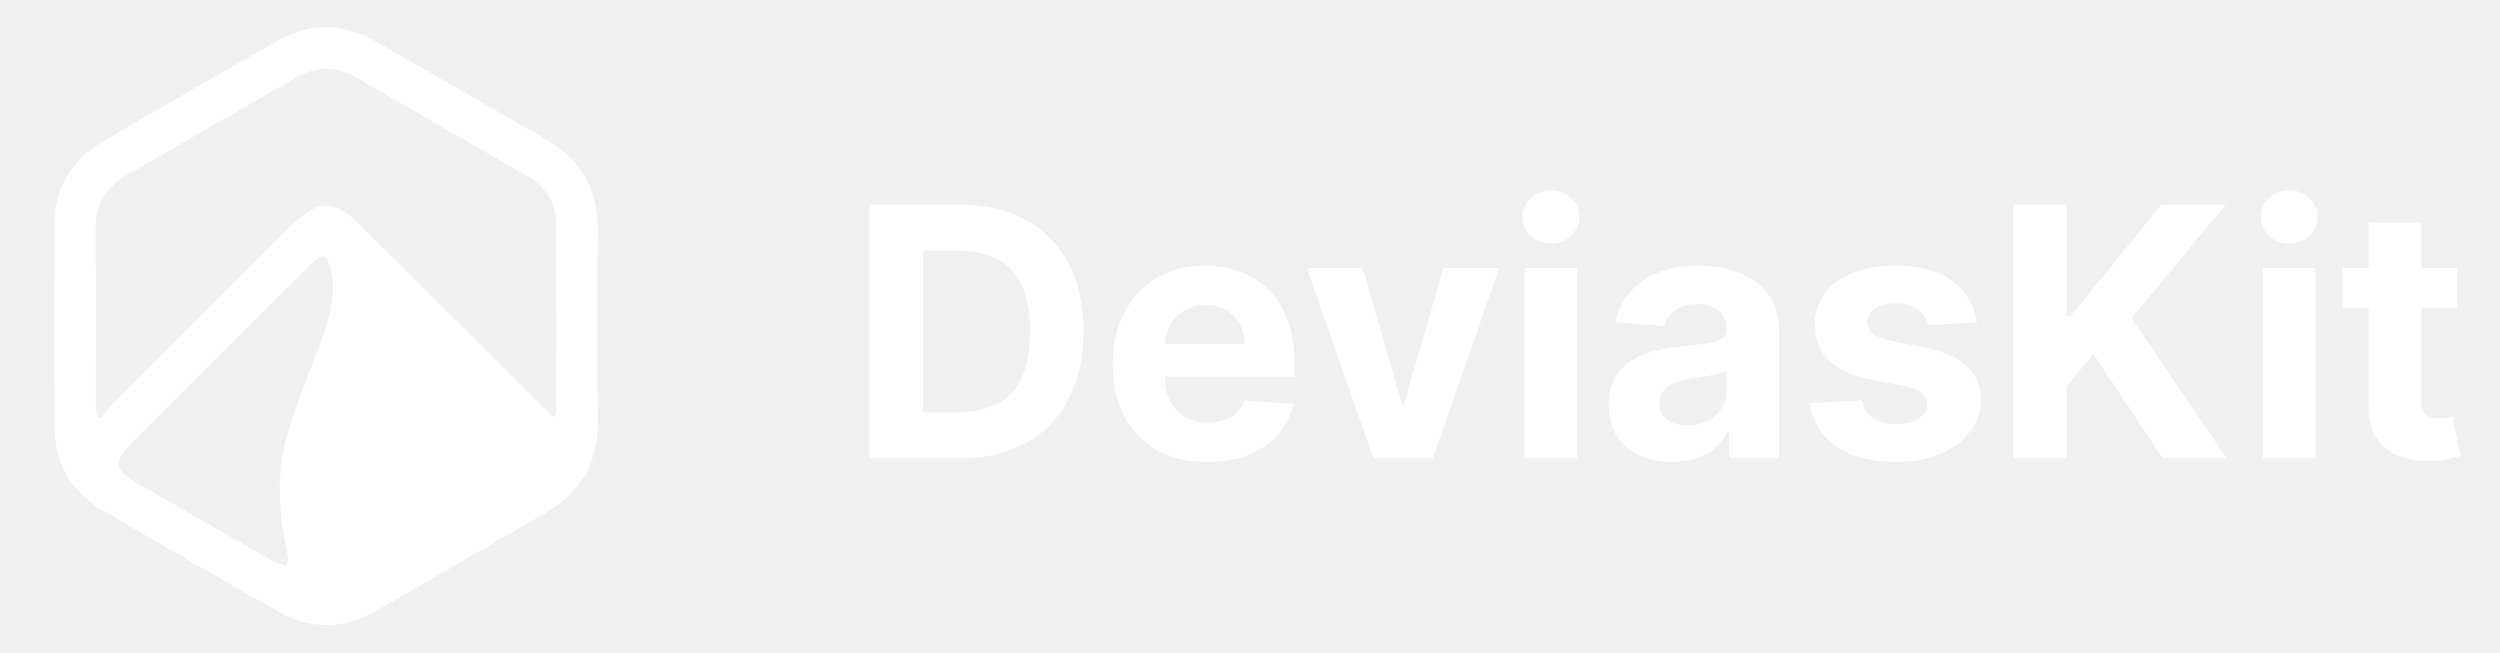
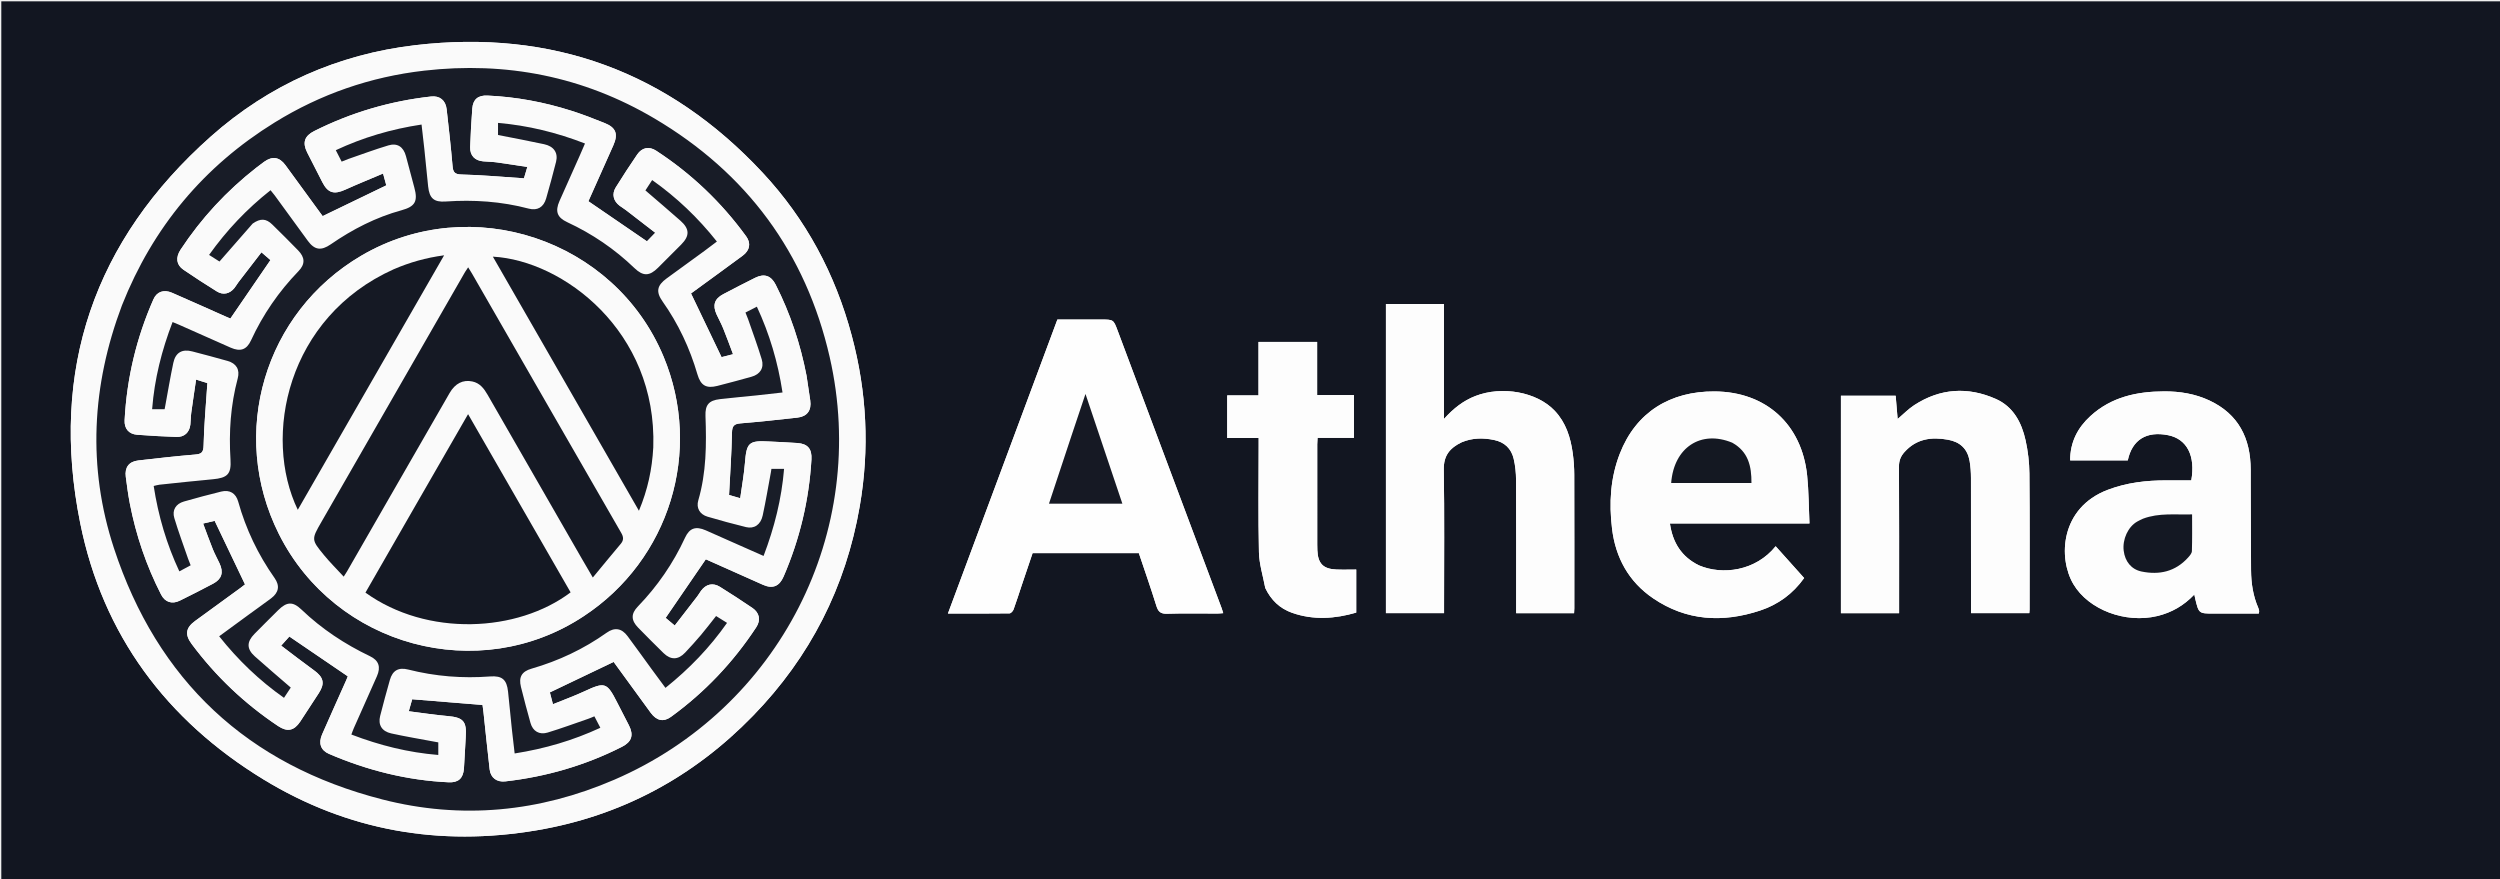
- <svg xmlns="http://www.w3.org/2000/svg" width="230" height="60" viewBox="0 0 230 60" fill="none">
-   <path d="M88.269 42.158H80V18.832H88.337C90.683 18.832 92.703 19.299 94.396 20.233C96.09 21.16 97.392 22.492 98.303 24.231C99.222 25.97 99.681 28.05 99.681 30.473C99.681 32.902 99.222 34.99 98.303 36.737C97.392 38.483 96.082 39.823 94.374 40.757C92.673 41.691 90.638 42.158 88.269 42.158ZM84.932 37.933H88.064C89.522 37.933 90.748 37.675 91.743 37.158C92.745 36.634 93.496 35.826 93.998 34.732C94.507 33.631 94.761 32.211 94.761 30.473C94.761 28.749 94.507 27.34 93.998 26.247C93.496 25.154 92.749 24.349 91.754 23.832C90.759 23.316 89.533 23.058 88.075 23.058H84.932V37.933Z" fill="#ffffff" />
-   <path d="M111.055 42.5C109.256 42.5 107.707 42.136 106.408 41.407C105.118 40.67 104.123 39.63 103.424 38.286C102.726 36.934 102.377 35.336 102.377 33.491C102.377 31.691 102.726 30.112 103.424 28.753C104.123 27.394 105.106 26.335 106.374 25.575C107.65 24.816 109.146 24.436 110.862 24.436C112.016 24.436 113.09 24.622 114.085 24.994C115.087 25.359 115.96 25.909 116.705 26.646C117.456 27.382 118.041 28.309 118.459 29.425C118.876 30.534 119.085 31.832 119.085 33.32V34.653H104.313V31.646H114.518C114.518 30.947 114.366 30.329 114.062 29.789C113.758 29.25 113.337 28.829 112.798 28.525C112.266 28.214 111.648 28.058 110.941 28.058C110.205 28.058 109.552 28.229 108.982 28.571C108.421 28.905 107.98 29.357 107.661 29.926C107.342 30.488 107.179 31.114 107.172 31.805V34.664C107.172 35.53 107.331 36.278 107.65 36.908C107.976 37.538 108.436 38.024 109.028 38.366C109.62 38.707 110.323 38.878 111.135 38.878C111.674 38.878 112.168 38.802 112.616 38.65C113.064 38.499 113.447 38.271 113.766 37.967C114.085 37.663 114.328 37.291 114.495 36.851L118.982 37.147C118.755 38.225 118.288 39.167 117.582 39.972C116.883 40.769 115.979 41.392 114.871 41.84C113.77 42.28 112.498 42.5 111.055 42.5Z" fill="#ffffff" />
-   <path d="M137.931 24.664L131.815 42.158H126.348L120.232 24.664H125.357L128.99 37.181H129.172L132.794 24.664H137.931Z" fill="#ffffff" />
-   <path d="M140.253 42.158V24.664H145.105V42.158H140.253ZM142.691 22.409C141.969 22.409 141.351 22.17 140.834 21.691C140.326 21.205 140.071 20.625 140.071 19.949C140.071 19.28 140.326 18.707 140.834 18.229C141.351 17.743 141.969 17.5 142.691 17.5C143.412 17.5 144.027 17.743 144.536 18.229C145.052 18.707 145.31 19.28 145.31 19.949C145.31 20.625 145.052 21.205 144.536 21.691C144.027 22.17 143.412 22.409 142.691 22.409Z" fill="#ffffff" />
-   <path d="M153.82 42.489C152.704 42.489 151.709 42.295 150.836 41.908C149.963 41.513 149.272 40.932 148.764 40.165C148.262 39.391 148.012 38.426 148.012 37.272C148.012 36.3 148.19 35.484 148.547 34.824C148.904 34.163 149.39 33.631 150.005 33.229C150.62 32.827 151.318 32.523 152.1 32.318C152.89 32.113 153.718 31.969 154.583 31.885C155.601 31.779 156.421 31.68 157.044 31.589C157.666 31.49 158.118 31.346 158.399 31.156C158.68 30.966 158.82 30.685 158.82 30.313V30.245C158.82 29.524 158.592 28.966 158.137 28.571C157.689 28.176 157.051 27.978 156.223 27.978C155.35 27.978 154.655 28.172 154.139 28.559C153.623 28.939 153.281 29.417 153.114 29.994L148.627 29.63C148.854 28.567 149.302 27.648 149.971 26.874C150.639 26.092 151.501 25.492 152.556 25.074C153.619 24.649 154.849 24.436 156.246 24.436C157.218 24.436 158.148 24.55 159.037 24.778C159.933 25.006 160.726 25.359 161.417 25.837C162.116 26.316 162.666 26.931 163.069 27.682C163.471 28.426 163.672 29.319 163.672 30.359V42.158H159.071V39.732H158.934C158.653 40.279 158.277 40.761 157.807 41.179C157.336 41.589 156.77 41.912 156.11 42.147C155.449 42.375 154.686 42.489 153.82 42.489ZM155.21 39.14C155.924 39.14 156.554 39 157.1 38.719C157.647 38.43 158.076 38.043 158.387 37.557C158.699 37.071 158.855 36.521 158.855 35.906V34.049C158.703 34.148 158.494 34.239 158.228 34.322C157.97 34.398 157.678 34.471 157.351 34.539C157.025 34.6 156.698 34.657 156.372 34.71C156.045 34.755 155.749 34.797 155.483 34.835C154.914 34.919 154.416 35.051 153.991 35.234C153.566 35.416 153.236 35.663 153 35.974C152.765 36.278 152.647 36.657 152.647 37.113C152.647 37.773 152.887 38.278 153.365 38.628C153.851 38.969 154.466 39.14 155.21 39.14Z" fill="#ffffff" />
-   <path d="M181.832 29.653L177.39 29.926C177.314 29.546 177.151 29.205 176.9 28.901C176.65 28.59 176.32 28.343 175.91 28.161C175.507 27.971 175.025 27.876 174.463 27.876C173.711 27.876 173.077 28.035 172.561 28.354C172.045 28.666 171.787 29.083 171.787 29.607C171.787 30.025 171.954 30.378 172.288 30.666C172.622 30.955 173.195 31.187 174.008 31.361L177.174 31.999C178.875 32.348 180.143 32.91 180.978 33.685C181.813 34.459 182.231 35.477 182.231 36.737C182.231 37.884 181.893 38.89 181.217 39.755C180.549 40.621 179.63 41.297 178.461 41.783C177.299 42.261 175.959 42.5 174.44 42.5C172.124 42.5 170.279 42.018 168.905 41.054C167.538 40.082 166.737 38.761 166.502 37.09L171.274 36.84C171.418 37.546 171.768 38.085 172.322 38.457C172.876 38.821 173.586 39.004 174.452 39.004C175.302 39.004 175.986 38.84 176.502 38.514C177.026 38.18 177.291 37.751 177.299 37.227C177.291 36.786 177.105 36.426 176.741 36.145C176.377 35.856 175.815 35.636 175.055 35.484L172.026 34.881C170.317 34.539 169.045 33.947 168.21 33.104C167.383 32.261 166.969 31.187 166.969 29.881C166.969 28.757 167.273 27.789 167.88 26.976C168.495 26.164 169.357 25.537 170.465 25.097C171.582 24.657 172.888 24.436 174.383 24.436C176.593 24.436 178.332 24.903 179.6 25.837C180.875 26.771 181.62 28.043 181.832 29.653Z" fill="#ffffff" />
-   <path d="M185.216 42.158V18.832H190.148V29.117H190.456L198.85 18.832H204.761L196.105 29.277L204.863 42.158H198.964L192.574 32.568L190.148 35.529V42.158H185.216Z" fill="#ffffff" />
-   <path d="M208.174 42.158V24.664H213.026V42.158H208.174ZM210.611 22.409C209.89 22.409 209.271 22.17 208.755 21.691C208.246 21.205 207.992 20.625 207.992 19.949C207.992 19.28 208.246 18.707 208.755 18.229C209.271 17.743 209.89 17.5 210.611 17.5C211.333 17.5 211.948 17.743 212.456 18.229C212.973 18.707 213.231 19.28 213.231 19.949C213.231 20.625 212.973 21.205 212.456 21.691C211.948 22.17 211.333 22.409 210.611 22.409Z" fill="#ffffff" />
-   <path d="M226.057 24.664V28.309H215.522V24.664H226.057ZM217.914 20.473H222.766V36.782C222.766 37.23 222.834 37.58 222.971 37.83C223.108 38.073 223.297 38.244 223.54 38.343C223.791 38.441 224.08 38.491 224.406 38.491C224.634 38.491 224.862 38.472 225.089 38.434C225.317 38.389 225.492 38.354 225.613 38.331L226.376 41.942C226.133 42.018 225.792 42.105 225.352 42.204C224.911 42.31 224.376 42.375 223.745 42.398C222.576 42.443 221.551 42.288 220.67 41.931C219.797 41.574 219.117 41.019 218.632 40.268C218.146 39.516 217.907 38.567 217.914 37.42V20.473Z" fill="#ffffff" />
-   <path d="M49.976 47.319C48.691 48.053 34.492 56.276 34.492 56.276C31.551 57.88 28.559 57.935 25.628 56.276C20.193 53.199 14.773 50.094 9.395 46.919C6.514 45.219 5.02 42.611 5.013 39.235C4.999 33.05 4.992 26.864 5.016 20.679C5.03 17.302 6.567 14.719 9.45 13.023C14.788 9.884 20.162 6.804 25.549 3.749C28.529 2.058 31.568 2.094 34.547 3.797C39.787 6.793 45.018 9.806 50.242 12.829C53.419 14.667 55.021 17.394 54.993 21.106C54.948 26.977 54.931 32.849 54.999 38.719C55.045 42.634 53.334 45.412 49.976 47.319ZM19.174 11.773C16.72 13.191 14.281 14.636 11.807 16.02C9.788 17.149 8.775 18.777 8.796 21.128C8.843 26.474 8.808 31.821 8.814 37.168C8.815 37.55 8.883 37.932 8.919 38.314C9.034 38.378 9.149 38.443 9.263 38.508C9.621 38.063 9.942 37.582 10.343 37.181C15.683 31.833 21.034 26.497 26.382 21.158C29.374 18.172 30.61 18.163 33.557 21.104C38.943 26.48 44.328 31.857 49.718 37.23C50.107 37.618 50.527 37.977 51.011 38.422C51.098 38.115 51.172 37.977 51.172 37.839C51.175 32.073 51.178 26.307 51.165 20.541C51.161 18.569 50.165 17.165 48.504 16.205C43.279 13.183 38.043 10.181 32.817 7.161C30.917 6.063 29.05 6.065 27.152 7.18C24.573 8.695 21.972 10.174 19.174 11.773ZM22.6 30.295C19.041 33.849 15.477 37.4 11.924 40.961C10.478 42.41 10.577 43.253 12.31 44.255C16.483 46.67 20.66 49.078 24.847 51.469C25.294 51.724 25.816 51.847 26.359 52.053C26.447 51.66 26.523 51.507 26.506 51.364C26.462 51.002 26.38 50.645 26.308 50.286C25.617 46.858 25.447 43.39 26.418 40.026C27.285 37.024 28.538 34.135 29.607 31.191C30.363 29.108 30.971 26.995 30.405 24.754C30.058 23.378 29.672 23.268 28.662 24.259C26.68 26.204 24.725 28.177 22.6 30.295Z" fill="#ffffff" />
+ <svg xmlns="http://www.w3.org/2000/svg" version="1.1" id="Layer_1" x="0px" y="0px" width="100%" viewBox="0 0 1909 671" enable-background="new 0 0 1909 671" xml:space="preserve">
+   <path fill="#121621" opacity="1" stroke="none" d=" M1468,672   C978.667,672 489.833,672 1,672   C1,448.333 1,224.667 1,1   C637.333,1 1273.667,1 1910,1   C1910,224.667 1910,448.333 1910,672   C1762.833,672 1615.667,672 1468,672  M650.325,256.026   C637.795,209.131 615.417,167.352 582.419,131.932   C510.566,54.804 421.559,22.211 317,34.511   C258.142,41.434 205.424,64.769 161.062,104.159   C71.894,183.335 37.704,282.519 61.235,399.374   C78.424,484.739 127.016,549.927 201.195,595.174   C265.5,634.399 335.591,646.563 409.695,634.042   C474.309,623.124 529.45,593.433 575.052,546.52   C618.628,501.692 645.849,448.284 656.508,386.562   C664.052,342.87 662.004,299.625 650.325,256.026  M840.449,243.997   C829.469,243.997 818.489,243.997 807.418,243.997   C779.564,318.81 751.797,393.385 723.828,468.506   C739.97,468.506 755.42,468.566 770.866,468.375   C771.936,468.362 773.498,466.668 773.952,465.432   C776.182,459.356 778.096,453.163 780.157,447.024   C782.938,438.741 785.752,430.469 788.493,422.367   C815.842,422.367 842.627,422.367 869.618,422.367   C874.136,435.844 878.806,449.15 882.991,462.606   C884.378,467.069 886.241,468.815 891.175,468.652   C903.987,468.23 916.822,468.52 929.647,468.497   C931.044,468.495 932.44,468.311 934.061,468.195   C933.57,466.652 933.271,465.547 932.872,464.481   C906.383,393.763 879.889,323.048 853.386,252.336   C850.257,243.988 850.231,243.997 840.449,243.997  M1116.365,337.627   C1124.341,334.303 1132.518,334.239 1140.857,335.961   C1148.864,337.615 1153.979,342.52 1155.825,350.234   C1157.091,355.521 1157.631,361.096 1157.659,366.546   C1157.823,398.539 1157.74,430.534 1157.74,462.529   C1157.74,464.342 1157.74,466.154 1157.74,468.239   C1172.687,468.239 1187.261,468.239 1201.965,468.239   C1202.039,466.821 1202.151,465.668 1202.151,464.515   C1202.159,430.521 1202.206,396.527 1202.104,362.533   C1202.088,357.053 1201.703,351.533 1200.959,346.105   C1199.308,334.058 1195.742,322.675 1187.133,313.605   C1173.526,299.269 1147.03,294.479 1126.639,302.387   C1117.518,305.924 1109.997,311.707 1102.597,319.931   C1102.597,289.764 1102.597,260.93 1102.597,232.143   C1087.406,232.143 1072.835,232.143 1058.292,232.143   C1058.292,311.018 1058.292,389.579 1058.292,468.182   C1073.153,468.182 1087.731,468.182 1102.684,468.182   C1102.684,466.055 1102.684,464.249 1102.684,462.443   C1102.684,427.783 1103.03,393.116 1102.475,358.464   C1102.306,347.912 1107.036,342.056 1116.365,337.627  M1718.632,368.506   C1718.632,365.174 1718.642,361.843 1718.63,358.512   C1718.542,334.682 1709.356,316.201 1687.045,305.784   C1676.19,300.715 1664.557,298.815 1652.598,298.853   C1631.746,298.92 1612.214,303.131 1596.282,317.673   C1586.455,326.643 1580.722,337.695 1580.774,351.579   C1595.715,351.579 1610.271,351.579 1624.772,351.579   C1628.108,335.769 1639.08,329.001 1655.622,332.322   C1669.934,335.196 1676.609,348.047 1673.261,366.829   C1667.046,366.829 1660.752,366.852 1654.457,366.825   C1639.042,366.76 1623.964,368.524 1609.409,374.064   C1573.203,387.847 1571.415,426.12 1583.272,446.105   C1594.865,465.647 1623.001,476.232 1647.304,470.4   C1658.266,467.769 1667.583,462.42 1675.595,453.966   C1675.911,455.478 1676.081,456.411 1676.303,457.332   C1679.001,468.514 1679.003,468.513 1690.524,468.513   C1701.954,468.513 1713.383,468.513 1724.812,468.513   C1724.965,467.479 1725.156,466.98 1725.08,466.526   C1724.946,465.719 1724.734,464.902 1724.408,464.153   C1720.423,454.997 1718.98,445.334 1718.906,435.456   C1718.743,413.473 1718.717,391.488 1718.632,368.506  M1297.067,431.601   C1284.061,425.167 1277.255,414.434 1275.146,399.693   C1310.564,399.693 1345.772,399.693 1381.706,399.693   C1381.136,387.101 1381.171,375.08 1379.948,363.188   C1375.91,323.954 1348.441,299.09 1309.167,298.899   C1275.675,298.737 1249.249,314.465 1236.815,346.607   C1229.661,365.102 1228.606,384.176 1230.94,403.591   C1233.623,425.915 1243.731,444.226 1262.365,456.897   C1287.744,474.156 1315.43,475.659 1343.973,466.225   C1357.695,461.69 1369.031,453.477 1377.64,441.39   C1370.328,433.229 1363.134,425.197 1355.89,417.111   C1340.668,436.012 1315.283,439.398 1297.067,431.601  M1405.729,321.5   C1405.729,370.399 1405.729,419.298 1405.729,468.258   C1420.92,468.258 1435.36,468.258 1450.15,468.258   C1450.15,466.196 1450.15,464.382 1450.15,462.568   C1450.15,427.073 1450.223,391.579 1450.058,356.085   C1450.037,351.728 1451.416,348.4 1454.163,345.301   C1463.256,335.044 1474.825,333.468 1487.477,335.767   C1496.816,337.463 1502.368,342.767 1503.99,351.966   C1504.735,356.198 1505.013,360.562 1505.023,364.867   C1505.105,397.528 1505.068,430.19 1505.068,462.851   C1505.068,464.612 1505.068,466.373 1505.068,468.2   C1520.261,468.2 1534.849,468.2 1549.585,468.2   C1549.669,467.093 1549.783,466.285 1549.783,465.477   C1549.79,430.816 1549.97,396.153 1549.654,361.495   C1549.577,353.068 1548.563,344.5 1546.744,336.271   C1543.736,322.66 1537.385,310.549 1523.992,304.621   C1502.609,295.157 1481.532,296.481 1461.712,309.363   C1457.228,312.278 1453.43,316.246 1449.034,319.968   C1448.517,313.831 1448.022,307.947 1447.536,302.179   C1433.368,302.179 1419.627,302.179 1405.73,302.179   C1405.73,308.518 1405.73,314.509 1405.729,321.5  M966.217,449.172   C970.514,458.137 977.215,464.632 986.597,467.93   C1003.032,473.709 1019.473,472.499 1035.627,467.777   C1035.627,456.219 1035.627,445.175 1035.627,434.913   C1030.269,434.913 1025.287,435.097 1020.323,434.875   C1010.347,434.428 1006.36,430.26 1005.939,420.204   C1005.876,418.706 1005.847,417.207 1005.847,415.708   C1005.841,390.225 1005.84,364.741 1005.852,339.258   C1005.853,337.798 1005.984,336.338 1006.081,334.332   C1015.539,334.332 1024.748,334.332 1033.881,334.332   C1033.881,323.197 1033.881,312.629 1033.881,301.698   C1024.464,301.698 1015.368,301.698 1005.768,301.698   C1005.768,287.94 1005.768,274.541 1005.768,261.089   C990.672,261.089 976.093,261.089 960.998,261.089   C960.998,274.728 960.998,288.115 960.998,301.902   C952.743,301.902 944.995,301.902 937.097,301.902   C937.097,312.897 937.097,323.477 937.097,334.453   C945.074,334.453 952.842,334.453 961.103,334.453   C961.103,336.634 961.103,338.425 961.103,340.216   C961.103,367.365 960.709,394.523 961.326,421.658   C961.53,430.621 964.344,439.525 966.217,449.172  z" />
+   <path fill="#FAFAFA" opacity="1" stroke="none" d=" M650.43,256.418   C662.004,299.625 664.052,342.87 656.508,386.562   C645.849,448.284 618.628,501.692 575.052,546.52   C529.45,593.433 474.309,623.124 409.695,634.042   C335.591,646.563 265.5,634.399 201.195,595.174   C127.016,549.927 78.424,484.739 61.235,399.374   C37.704,282.519 71.894,183.335 161.062,104.159   C205.424,64.769 258.142,41.434 317,34.511   C421.559,22.211 510.566,54.804 582.419,131.932   C615.417,167.352 637.795,209.131 650.43,256.418  M93.024,233.524   C70.018,294.543 66.704,356.675 87.022,418.619   C120.141,519.587 188.995,584.073 292.053,610.471   C352.44,625.939 411.934,620.053 469.028,595.412   C595.023,541.034 664.015,405.987 633.554,272.721   C615.33,192.991 570.092,132.021 499.72,90.449   C445.482,58.408 386.53,46.793 323.93,53.956   C282.939,58.645 244.787,71.858 209.759,93.51   C155.59,126.993 116.755,173.531 93.024,233.524  z" />
+   <path fill="#FEFEFE" opacity="1" stroke="none" d=" M840.937,243.997   C850.231,243.997 850.257,243.988 853.386,252.336   C879.889,323.048 906.383,393.763 932.872,464.481   C933.271,465.547 933.57,466.652 934.061,468.195   C932.44,468.311 931.044,468.495 929.647,468.497   C916.822,468.52 903.987,468.23 891.175,468.652   C886.241,468.815 884.378,467.069 882.991,462.606   C878.806,449.15 874.136,435.844 869.618,422.367   C842.627,422.367 815.842,422.367 788.493,422.367   C785.752,430.469 782.938,438.741 780.157,447.024   C778.096,453.163 776.182,459.356 773.952,465.432   C773.498,466.668 771.936,468.362 770.866,468.375   C755.42,468.566 739.97,468.506 723.828,468.506   C751.797,393.385 779.564,318.81 807.418,243.997   C818.489,243.997 829.469,243.997 840.937,243.997  M817.972,333.492   C812.334,350.472 806.697,367.452 801.001,384.609   C819.843,384.609 838.213,384.609 857.035,384.609   C847.708,356.861 838.496,329.459 828.875,300.836   C824.994,312.387 821.577,322.554 817.972,333.492  z" />
+   <path fill="#FDFDFD" opacity="1" stroke="none" d=" M1116.005,337.769   C1107.036,342.056 1102.306,347.912 1102.475,358.464   C1103.03,393.116 1102.684,427.783 1102.684,462.443   C1102.684,464.249 1102.684,466.055 1102.684,468.182   C1087.731,468.182 1073.153,468.182 1058.292,468.182   C1058.292,389.579 1058.292,311.018 1058.292,232.143   C1072.835,232.143 1087.406,232.143 1102.597,232.143   C1102.597,260.93 1102.597,289.764 1102.597,319.931   C1109.997,311.707 1117.518,305.924 1126.639,302.387   C1147.03,294.479 1173.526,299.269 1187.133,313.605   C1195.742,322.675 1199.308,334.058 1200.959,346.105   C1201.703,351.533 1202.088,357.053 1202.104,362.533   C1202.206,396.527 1202.159,430.521 1202.151,464.515   C1202.151,465.668 1202.039,466.821 1201.965,468.239   C1187.261,468.239 1172.687,468.239 1157.74,468.239   C1157.74,466.154 1157.74,464.342 1157.74,462.529   C1157.74,430.534 1157.823,398.539 1157.659,366.546   C1157.631,361.096 1157.091,355.521 1155.825,350.234   C1153.979,342.52 1148.864,337.615 1140.857,335.961   C1132.518,334.239 1124.341,334.303 1116.005,337.769  z" />
+   <path fill="#FDFDFD" opacity="1" stroke="none" d=" M1718.633,369.005   C1718.717,391.488 1718.743,413.473 1718.906,435.456   C1718.98,445.334 1720.423,454.997 1724.408,464.153   C1724.734,464.902 1724.946,465.719 1725.08,466.526   C1725.156,466.98 1724.965,467.479 1724.812,468.513   C1713.383,468.513 1701.954,468.513 1690.524,468.513   C1679.003,468.513 1679.001,468.514 1676.303,457.332   C1676.081,456.411 1675.911,455.478 1675.595,453.966   C1667.583,462.42 1658.266,467.769 1647.304,470.4   C1623.001,476.232 1594.865,465.647 1583.272,446.105   C1571.415,426.12 1573.203,387.847 1609.409,374.064   C1623.964,368.524 1639.042,366.76 1654.457,366.825   C1660.752,366.852 1667.046,366.829 1673.261,366.829   C1676.609,348.047 1669.934,335.196 1655.622,332.322   C1639.08,329.001 1628.108,335.769 1624.772,351.579   C1610.271,351.579 1595.715,351.579 1580.774,351.579   C1580.722,337.695 1586.455,326.643 1596.282,317.673   C1612.214,303.131 1631.746,298.92 1652.598,298.853   C1664.557,298.815 1676.19,300.715 1687.045,305.784   C1709.356,316.201 1718.542,334.682 1718.63,358.512   C1718.642,361.843 1718.632,365.174 1718.633,369.005  M1635.997,396.217   C1634.666,396.896 1633.307,397.525 1632.008,398.261   C1625.008,402.229 1620.594,411.762 1621.662,420.538   C1622.649,428.646 1627.434,434.785 1635.311,436.408   C1648.876,439.203 1661.105,436.467 1670.754,425.808   C1672.052,424.374 1673.68,422.511 1673.734,420.801   C1674.027,411.555 1673.873,402.294 1673.873,392.8   C1661.02,393.198 1648.629,391.462 1635.997,396.217  z" />
+   <path fill="#FDFDFD" opacity="1" stroke="none" d=" M1297.414,431.763   C1315.283,439.398 1340.668,436.012 1355.89,417.111   C1363.134,425.197 1370.328,433.229 1377.64,441.39   C1369.031,453.477 1357.695,461.69 1343.973,466.225   C1315.43,475.659 1287.744,474.156 1262.365,456.897   C1243.731,444.226 1233.623,425.915 1230.94,403.591   C1228.606,384.176 1229.661,365.102 1236.815,346.607   C1249.249,314.465 1275.675,298.737 1309.167,298.899   C1348.441,299.09 1375.91,323.954 1379.948,363.188   C1381.171,375.08 1381.136,387.101 1381.706,399.693   C1345.772,399.693 1310.564,399.693 1275.146,399.693   C1277.255,414.434 1284.061,425.167 1297.414,431.763  M1322.405,337.924   C1298.814,328.147 1278.159,341.656 1276.115,368.818   C1296.514,368.818 1316.906,368.818 1337.401,368.818   C1337.502,356.068 1335.029,344.919 1322.405,337.924  z" />
+   <path fill="#FDFDFD" opacity="1" stroke="none" d=" M1405.73,321   C1405.73,314.509 1405.73,308.518 1405.73,302.179   C1419.627,302.179 1433.368,302.179 1447.536,302.179   C1448.022,307.947 1448.517,313.831 1449.034,319.968   C1453.43,316.246 1457.228,312.278 1461.712,309.363   C1481.532,296.481 1502.609,295.157 1523.992,304.621   C1537.385,310.549 1543.736,322.66 1546.744,336.271   C1548.563,344.5 1549.577,353.068 1549.654,361.495   C1549.97,396.153 1549.79,430.816 1549.783,465.477   C1549.783,466.285 1549.669,467.093 1549.585,468.2   C1534.849,468.2 1520.261,468.2 1505.068,468.2   C1505.068,466.373 1505.068,464.612 1505.068,462.851   C1505.068,430.19 1505.105,397.528 1505.023,364.867   C1505.013,360.562 1504.735,356.198 1503.99,351.966   C1502.368,342.767 1496.816,337.463 1487.477,335.767   C1474.825,333.468 1463.256,335.044 1454.163,345.301   C1451.416,348.4 1450.037,351.728 1450.058,356.085   C1450.223,391.579 1450.15,427.073 1450.15,462.568   C1450.15,464.382 1450.15,466.196 1450.15,468.258   C1435.36,468.258 1420.92,468.258 1405.729,468.258   C1405.729,419.298 1405.729,370.399 1405.73,321  z" />
+   <path fill="#FDFDFD" opacity="1" stroke="none" d=" M966.09,448.814   C964.344,439.525 961.53,430.621 961.326,421.658   C960.709,394.523 961.103,367.365 961.103,340.216   C961.103,338.425 961.103,336.634 961.103,334.453   C952.842,334.453 945.074,334.453 937.097,334.453   C937.097,323.477 937.097,312.897 937.097,301.902   C944.995,301.902 952.743,301.902 960.998,301.902   C960.998,288.115 960.998,274.728 960.998,261.089   C976.093,261.089 990.672,261.089 1005.768,261.089   C1005.768,274.541 1005.768,287.94 1005.768,301.698   C1015.368,301.698 1024.464,301.698 1033.881,301.698   C1033.881,312.629 1033.881,323.197 1033.881,334.332   C1024.748,334.332 1015.539,334.332 1006.081,334.332   C1005.984,336.338 1005.853,337.798 1005.852,339.258   C1005.84,364.741 1005.841,390.225 1005.847,415.708   C1005.847,417.207 1005.876,418.706 1005.939,420.204   C1006.36,430.26 1010.347,434.428 1020.323,434.875   C1025.287,435.097 1030.269,434.913 1035.627,434.913   C1035.627,445.175 1035.627,456.219 1035.627,467.777   C1019.473,472.499 1003.032,473.709 986.597,467.93   C977.215,464.632 970.514,458.137 966.09,448.814  z" />
+   <path fill="#181C27" opacity="1" stroke="none" d=" M93.135,233.15   C116.755,173.531 155.59,126.993 209.759,93.51   C244.787,71.858 282.939,58.645 323.93,53.956   C386.53,46.793 445.482,58.408 499.72,90.449   C570.092,132.021 615.33,192.991 633.554,272.721   C664.015,405.987 595.023,541.034 469.028,595.412   C411.934,620.053 352.44,625.939 292.053,610.471   C188.995,584.073 120.141,519.587 87.022,418.619   C66.704,356.675 70.018,294.543 93.135,233.15  M615.849,286.65   C611.162,262.488 603.455,239.352 592.321,217.38   C588.824,210.479 583.619,208.641 576.654,212.111   C568.46,216.193 560.33,220.406 552.222,224.657   C545.566,228.147 543.976,233.082 547.164,240.04   C548.828,243.672 550.78,247.181 552.278,250.877   C554.863,257.256 557.196,263.737 559.75,270.482   C555.951,271.445 553.103,272.168 550.971,272.709   C543.095,256.273 535.448,240.319 527.659,224.066   C540.475,214.712 553.831,205.056 567.077,195.252   C572.588,191.172 573.619,185.767 569.775,180.475   C550.873,154.452 527.947,132.609 500.995,115.047   C495.64,111.557 490.219,112.636 486.591,117.946   C480.955,126.195 475.493,134.571 470.22,143.057   C467.029,148.191 468.328,153.475 473.175,157.12   C474.771,158.321 476.514,159.328 478.098,160.544   C485.444,166.184 492.758,171.866 500.351,177.74   C497.568,180.611 495.523,182.72 494.011,184.28   C478.912,173.942 464.276,163.92 449.298,153.664   C455.448,139.888 461.909,125.478 468.314,111.044   C472.169,102.359 470.444,97.494 461.786,93.99   C453.313,90.559 444.757,87.261 436.049,84.497   C415.325,77.918 394.072,73.981 372.323,72.979   C365.061,72.644 361.186,75.824 360.643,82.892   C359.891,92.692 359.354,102.516 359.029,112.339   C358.817,118.769 362.536,122.616 368.905,123.195   C372.39,123.512 375.91,123.525 379.371,123.997   C387.035,125.04 394.671,126.286 402.669,127.503   C401.491,131.463 400.613,134.414 400.092,136.168   C383.725,135.086 368.147,133.626 352.544,133.259   C347.085,133.13 345.971,131.483 345.56,126.663   C344.327,112.224 342.697,97.818 341.06,83.417   C340.277,76.529 335.765,72.959 329.093,73.702   C297.841,77.182 268.137,85.934 240.026,100.037   C232.481,103.822 230.788,108.886 234.549,116.396   C238.351,123.987 242.266,131.521 246.123,139.084   C250.353,147.379 254.979,148.739 263.632,144.829   C272.979,140.607 282.496,136.761 292.51,132.508   C293.596,136.485 294.403,139.435 294.979,141.543   C278.428,149.537 262.491,157.234 246.381,165.015   C245.843,164.291 245.147,163.366 244.465,162.43   C235.633,150.316 226.85,138.164 217.953,126.098   C213.294,119.78 207.953,119.038 201.621,123.602   C199.594,125.063 197.603,126.575 195.635,128.116   C173.009,145.827 153.712,166.621 137.905,190.626   C133.957,196.621 134.615,202.23 140.049,205.934   C148.442,211.654 156.968,217.189 165.596,222.548   C170.376,225.518 175.369,224.374 178.954,219.974   C180.107,218.559 180.974,216.914 182.086,215.461   C187.985,207.756 193.921,200.079 199.642,192.656   C202.765,195.353 205.01,197.293 206.518,198.596   C196.139,213.741 186.104,228.382 175.914,243.251   C174.963,242.841 173.449,242.206 171.948,241.54   C158.411,235.534 144.909,229.446 131.326,223.547   C125.076,220.832 119.73,222.717 117.137,228.603   C104.183,258.01 96.819,288.78 95.155,320.876   C94.82,327.333 98.405,331.498 104.748,331.98   C114.715,332.737 124.703,333.3 134.693,333.643   C140.818,333.854 144.717,330.162 145.376,324.105   C145.7,321.125 145.646,318.1 146.049,315.134   C147.182,306.795 148.464,298.477 149.732,289.841   C153.611,291.054 156.544,291.971 158.359,292.539   C157.277,308.958 155.805,324.525 155.464,340.116   C155.344,345.622 153.724,346.7 148.864,347.108   C134.424,348.322 120.014,349.934 105.617,351.607   C98.434,352.441 95.114,356.907 96.05,364.083   C96.932,370.852 97.809,377.637 99.103,384.335   C103.804,408.663 111.705,431.927 123,453.996   C126.007,459.871 131.375,461.58 137.331,458.644   C145.841,454.45 154.302,450.151 162.686,445.71   C169.349,442.182 170.87,437.148 167.655,430.232   C165.971,426.61 164.01,423.104 162.518,419.407   C159.947,413.039 157.644,406.562 155.097,399.781   C159.018,398.868 161.873,398.203 163.922,397.726   C171.758,414.135 179.326,429.986 187.095,446.257   C186.437,446.77 185.173,447.814 183.851,448.778   C172.274,457.216 160.678,465.629 149.105,474.072   C141.749,479.438 141.002,484.548 146.393,491.79   C164.78,516.486 186.781,537.368 212.406,554.437   C219.374,559.079 224.552,558.084 229.287,550.963   C234.081,543.751 238.787,536.479 243.485,529.203   C248.254,521.818 247.083,517.148 239.818,511.901   C231.347,505.783 223.101,499.352 214.69,493.005   C217.372,490.029 219.441,487.733 220.954,486.053   C236.064,496.347 250.704,506.319 265.577,516.451   C265.295,517.152 264.903,518.231 264.437,519.276   C258.274,533.109 252.028,546.906 245.959,560.78   C242.997,567.551 244.906,572.958 251.265,575.689   C280.44,588.222 310.796,595.884 342.598,597.355   C349.971,597.696 353.689,594.397 354.27,586.849   C354.884,578.877 355.064,570.872 355.627,562.895   C356.482,550.788 353.781,547.829 341.824,546.779   C332.107,545.925 322.448,544.414 312.13,543.115   C313.257,539.169 314.104,536.203 314.746,533.955   C332.786,535.419 350.304,536.84 368.454,538.313   C368.624,539.586 368.95,541.684 369.177,543.793   C370.746,558.37 372.207,572.96 373.889,587.524   C374.628,593.928 379.414,597.408 385.828,596.675   C417.06,593.109 446.799,584.514 474.875,570.29   C482.348,566.504 484.071,561.428 480.268,553.914   C477.336,548.12 474.309,542.374 471.366,536.585   C463.418,520.953 461.985,520.579 446.144,527.933   C438.519,531.473 430.584,534.344 422.22,537.749   C421.206,533.846 420.436,530.881 419.874,528.72   C436.436,520.803 452.399,513.173 468.584,505.436   C477.848,518.161 487.309,531.251 496.879,544.261   C501.399,550.407 506.64,551.528 512.344,547.387   C538.24,528.589 559.891,505.706 577.466,478.986   C581.092,473.474 579.954,467.91 574.474,464.191   C566.346,458.674 558.109,453.306 549.764,448.124   C544.34,444.754 539.086,446.02 535.305,451.143   C534.318,452.481 533.531,453.969 532.518,455.286   C526.705,462.851 520.851,470.384 515.229,477.646   C512.141,475.057 509.875,473.157 508.281,471.82   C518.734,456.568 528.751,441.953 538.951,427.07   C553.247,433.453 567.956,440.06 582.702,446.584   C590.046,449.833 595.137,447.687 598.34,440.289   C610.702,411.736 617.786,381.931 619.621,350.874   C620.094,342.855 616.874,338.911 608.951,338.296   C601.809,337.742 594.639,337.545 587.485,337.138   C571.73,336.242 570.075,337.913 568.834,353.481   C568.125,362.367 566.498,371.179 565.228,380.439   C561.372,379.322 558.405,378.462 556.708,377.97   C557.538,361.612 558.649,346.031 558.94,330.434   C559.037,325.239 560.545,323.69 565.489,323.284   C579.929,322.097 594.338,320.509 608.741,318.917   C616.359,318.075 619.792,313.403 618.703,305.778   C617.832,299.681 616.867,293.597 615.849,286.65  z" />
+   <path fill="#161924" opacity="1" stroke="none" d=" M818.066,333.107   C821.577,322.554 824.994,312.387 828.875,300.836   C838.496,329.459 847.708,356.861 857.035,384.609   C838.213,384.609 819.843,384.609 801.001,384.609   C806.697,367.452 812.334,350.472 818.066,333.107  z" />
+   <path fill="#141823" opacity="1" stroke="none" d=" M1636.368,396.096   C1648.629,391.462 1661.02,393.198 1673.873,392.8   C1673.873,402.294 1674.027,411.555 1673.734,420.801   C1673.68,422.511 1672.052,424.374 1670.754,425.808   C1661.105,436.467 1648.876,439.203 1635.311,436.408   C1627.434,434.785 1622.649,428.646 1621.662,420.538   C1620.594,411.762 1625.008,402.229 1632.008,398.261   C1633.307,397.525 1634.666,396.896 1636.368,396.096  z" />
+   <path fill="#141822" opacity="1" stroke="none" d=" M1322.756,338.061   C1335.029,344.919 1337.502,356.068 1337.401,368.818   C1316.906,368.818 1296.514,368.818 1276.115,368.818   C1278.159,341.656 1298.814,328.147 1322.756,338.061  z" />
+   <path fill="#FAFAFA" opacity="1" stroke="none" d=" M615.896,287.079   C616.867,293.597 617.832,299.681 618.703,305.778   C619.792,313.403 616.359,318.075 608.741,318.917   C594.338,320.509 579.929,322.097 565.489,323.284   C560.545,323.69 559.037,325.239 558.94,330.434   C558.649,346.031 557.538,361.612 556.708,377.97   C558.405,378.462 561.372,379.322 565.228,380.439   C566.498,371.179 568.125,362.367 568.834,353.481   C570.075,337.913 571.73,336.242 587.485,337.138   C594.639,337.545 601.809,337.742 608.951,338.296   C616.874,338.911 620.094,342.855 619.621,350.874   C617.786,381.931 610.702,411.736 598.34,440.289   C595.137,447.687 590.046,449.833 582.702,446.584   C567.956,440.06 553.247,433.453 538.951,427.07   C528.751,441.953 518.734,456.568 508.281,471.82   C509.875,473.157 512.141,475.057 515.229,477.646   C520.851,470.384 526.705,462.851 532.518,455.286   C533.531,453.969 534.318,452.481 535.305,451.143   C539.086,446.02 544.34,444.754 549.764,448.124   C558.109,453.306 566.346,458.674 574.474,464.191   C579.954,467.91 581.092,473.474 577.466,478.986   C559.891,505.706 538.24,528.589 512.344,547.387   C506.64,551.528 501.399,550.407 496.879,544.261   C487.309,531.251 477.848,518.161 468.584,505.436   C452.399,513.173 436.436,520.803 419.874,528.72   C420.436,530.881 421.206,533.846 422.22,537.749   C430.584,534.344 438.519,531.473 446.144,527.933   C461.985,520.579 463.418,520.953 471.366,536.585   C474.309,542.374 477.336,548.12 480.268,553.914   C484.071,561.428 482.348,566.504 474.875,570.29   C446.799,584.514 417.06,593.109 385.828,596.675   C379.414,597.408 374.628,593.928 373.889,587.524   C372.207,572.96 370.746,558.37 369.177,543.793   C368.95,541.684 368.624,539.586 368.454,538.313   C350.304,536.84 332.786,535.419 314.746,533.955   C314.104,536.203 313.257,539.169 312.13,543.115   C322.448,544.414 332.107,545.925 341.824,546.779   C353.781,547.829 356.482,550.788 355.627,562.895   C355.064,570.872 354.884,578.877 354.27,586.849   C353.689,594.397 349.971,597.696 342.598,597.355   C310.796,595.884 280.44,588.222 251.265,575.689   C244.906,572.958 242.997,567.551 245.959,560.78   C252.028,546.906 258.274,533.109 264.437,519.276   C264.903,518.231 265.295,517.152 265.577,516.451   C250.704,506.319 236.064,496.347 220.954,486.053   C219.441,487.733 217.372,490.029 214.69,493.005   C223.101,499.352 231.347,505.783 239.818,511.901   C247.083,517.148 248.254,521.818 243.485,529.203   C238.787,536.479 234.081,543.751 229.287,550.963   C224.552,558.084 219.374,559.079 212.406,554.437   C186.781,537.368 164.78,516.486 146.393,491.79   C141.002,484.548 141.749,479.438 149.105,474.072   C160.678,465.629 172.274,457.216 183.851,448.778   C185.173,447.814 186.437,446.77 187.095,446.257   C179.326,429.986 171.758,414.135 163.922,397.726   C161.873,398.203 159.018,398.868 155.097,399.781   C157.644,406.562 159.947,413.039 162.518,419.407   C164.01,423.104 165.971,426.61 167.655,430.232   C170.87,437.148 169.349,442.182 162.686,445.71   C154.302,450.151 145.841,454.45 137.331,458.644   C131.375,461.58 126.007,459.871 123,453.996   C111.705,431.927 103.804,408.663 99.103,384.335   C97.809,377.637 96.932,370.852 96.05,364.083   C95.114,356.907 98.434,352.441 105.617,351.607   C120.014,349.934 134.424,348.322 148.864,347.108   C153.724,346.7 155.344,345.622 155.464,340.116   C155.805,324.525 157.277,308.958 158.359,292.539   C156.544,291.971 153.611,291.054 149.732,289.841   C148.464,298.477 147.182,306.795 146.049,315.134   C145.646,318.1 145.7,321.125 145.376,324.105   C144.717,330.162 140.818,333.854 134.693,333.643   C124.703,333.3 114.715,332.737 104.748,331.98   C98.405,331.498 94.82,327.333 95.155,320.876   C96.819,288.78 104.183,258.01 117.137,228.603   C119.73,222.717 125.076,220.832 131.326,223.547   C144.909,229.446 158.411,235.534 171.948,241.54   C173.449,242.206 174.963,242.841 175.914,243.251   C186.104,228.382 196.139,213.741 206.518,198.596   C205.01,197.293 202.765,195.353 199.642,192.656   C193.921,200.079 187.985,207.756 182.086,215.461   C180.974,216.914 180.107,218.559 178.954,219.974   C175.369,224.374 170.376,225.518 165.596,222.548   C156.968,217.189 148.442,211.654 140.049,205.934   C134.615,202.23 133.957,196.621 137.905,190.626   C153.712,166.621 173.009,145.827 195.635,128.116   C197.603,126.575 199.594,125.063 201.621,123.602   C207.953,119.038 213.294,119.78 217.953,126.098   C226.85,138.164 235.633,150.316 244.465,162.43   C245.147,163.366 245.843,164.291 246.381,165.015   C262.491,157.234 278.428,149.537 294.979,141.543   C294.403,139.435 293.596,136.485 292.51,132.508   C282.496,136.761 272.979,140.607 263.632,144.829   C254.979,148.739 250.353,147.379 246.123,139.084   C242.266,131.521 238.351,123.987 234.549,116.396   C230.788,108.886 232.481,103.822 240.026,100.037   C268.137,85.934 297.841,77.182 329.093,73.702   C335.765,72.959 340.277,76.529 341.06,83.417   C342.697,97.818 344.327,112.224 345.56,126.663   C345.971,131.483 347.085,133.13 352.544,133.259   C368.147,133.626 383.725,135.086 400.092,136.168   C400.613,134.414 401.491,131.463 402.669,127.503   C394.671,126.286 387.035,125.04 379.371,123.997   C375.91,123.525 372.39,123.512 368.905,123.195   C362.536,122.616 358.817,118.769 359.029,112.339   C359.354,102.516 359.891,92.692 360.643,82.892   C361.186,75.824 365.061,72.644 372.323,72.979   C394.072,73.981 415.325,77.918 436.049,84.497   C444.757,87.261 453.313,90.559 461.786,93.99   C470.444,97.494 472.169,102.359 468.314,111.044   C461.909,125.478 455.448,139.888 449.298,153.664   C464.276,163.92 478.912,173.942 494.011,184.28   C495.523,182.72 497.568,180.611 500.351,177.74   C492.758,171.866 485.444,166.184 478.098,160.544   C476.514,159.328 474.771,158.321 473.175,157.12   C468.328,153.475 467.029,148.191 470.22,143.057   C475.493,134.571 480.955,126.195 486.591,117.946   C490.219,112.636 495.64,111.557 500.995,115.047   C527.947,132.609 550.873,154.452 569.775,180.475   C573.619,185.767 572.588,191.172 567.077,195.252   C553.831,205.056 540.475,214.712 527.659,224.066   C535.448,240.319 543.095,256.273 550.971,272.709   C553.103,272.168 555.951,271.445 559.75,270.482   C557.196,263.737 554.863,257.256 552.278,250.877   C550.78,247.181 548.828,243.672 547.164,240.04   C543.976,233.082 545.566,228.147 552.222,224.657   C560.33,220.406 568.46,216.193 576.654,212.111   C583.619,208.641 588.824,210.479 592.321,217.38   C603.455,239.352 611.162,262.488 615.896,287.079  M193.184,170.468   C198.881,166.583 203.137,166.766 207.911,171.429   C214.585,177.951 221.195,184.542 227.699,191.235   C232.944,196.633 233.123,201.695 227.981,207.015   C212.902,222.616 200.773,240.18 191.687,259.896   C188.351,267.133 183.55,268.733 176.151,265.484   C162.897,259.663 149.689,253.737 136.457,247.866   C135.001,247.22 133.515,246.64 131.78,245.92   C123.451,267.639 117.958,289.376 116.169,312.453   C119.704,312.453 122.617,312.453 125.702,312.453   C125.878,311.519 126.029,310.725 126.177,309.93   C128.209,298.972 130.03,287.968 132.342,277.069   C134.016,269.176 139.082,266.317 146.793,268.331   C155.808,270.686 164.822,273.058 173.784,275.606   C180.49,277.513 183.328,282.223 181.533,288.948   C176.105,309.293 174.682,329.945 176.015,350.89   C176.72,361.958 173.744,364.942 162.53,365.967   C148.926,367.21 135.344,368.698 121.757,370.126   C120.348,370.274 118.971,370.738 117.362,371.105   C120.89,394.004 127.232,415.516 136.949,436.293   C140.146,434.575 142.744,433.178 145.576,431.656   C144.841,429.793 144.183,428.297 143.653,426.758   C140.082,416.384 136.252,406.087 133.096,395.587   C131.256,389.465 134.299,384.692 140.455,382.938   C149.898,380.247 159.386,377.697 168.921,375.354   C175.366,373.77 180.097,376.572 181.903,383.049   C187.776,404.112 197.079,423.495 209.665,441.365   C213.883,447.355 212.865,452.51 206.951,456.944   C201.354,461.141 195.636,465.175 189.986,469.301   C182.507,474.763 175.043,480.246 167.37,485.868   C181.851,504.085 197.963,519.535 216.845,532.86   C218.778,529.939 220.479,527.368 222.022,525.036   C212.656,516.923 203.514,509.193 194.594,501.215   C188.28,495.569 188.276,490.178 194.276,484.063   C200.229,477.996 206.276,472.023 212.305,466.032   C218.968,459.412 223.539,459.084 230.277,465.522   C245.727,480.285 263.272,491.87 282.496,501.063   C289.258,504.297 290.937,509.321 287.831,516.351   C281.98,529.593 276.052,542.802 270.178,556.033   C269.532,557.488 269.029,559.005 268.311,560.883   C289.944,569.166 311.661,574.61 334.674,576.489   C334.674,572.864 334.674,569.953 334.674,566.886   C333.344,566.646 332.213,566.45 331.085,566.238   C320.299,564.203 309.459,562.412 298.746,560.043   C291.52,558.445 288.562,553.438 290.279,546.702   C292.622,537.513 295.084,528.351 297.69,519.233   C299.783,511.914 304.283,509.381 311.771,511.273   C332.311,516.462 353.122,518.145 374.233,516.53   C383.421,515.827 387.009,518.941 387.96,528.188   C388.967,537.968 389.911,547.753 390.941,557.529   C391.56,563.4 392.292,569.259 392.998,575.336   C416.079,571.69 437.498,565.421 458.426,555.727   C456.8,552.61 455.383,549.891 453.868,546.987   C452.078,547.721 450.743,548.347 449.356,548.824   C438.987,552.394 428.689,556.197 418.204,559.385   C411.787,561.336 406.848,558.336 405.083,552.066   C402.512,542.938 400.088,533.764 397.799,524.561   C395.927,517.031 398.354,512.761 405.858,510.592   C426.518,504.619 445.682,495.608 463.237,483.141   C469.373,478.782 474.711,479.704 479.22,485.75   C485.393,494.029 491.385,502.443 497.477,510.783   C500.979,515.577 504.524,520.339 508.145,525.245   C526.337,510.692 541.912,494.519 555.158,475.639   C551.946,473.63 549.343,472.003 546.794,470.408   C542.692,475.575 539.078,480.359 535.213,484.932   C531.343,489.51 527.298,493.947 523.195,498.32   C517.914,503.949 512.207,504.105 506.685,498.712   C500.128,492.308 493.66,485.81 487.259,479.25   C481.82,473.674 481.693,468.677 487.062,463.118   C502.017,447.635 514.035,430.188 523.065,410.637   C526.513,403.172 531.235,401.605 538.965,404.972   C547.509,408.694 556.002,412.535 564.521,416.315   C570.555,418.992 576.596,421.653 583.061,424.51   C591.32,402.8 596.813,381.072 598.714,358.026   C595.184,358.026 592.134,358.026 589.068,358.026   C588.885,359.183 588.775,360.007 588.622,360.823   C586.575,371.778 584.756,382.783 582.387,393.669   C580.857,400.7 575.852,404.037 569.641,402.502   C559.787,400.066 549.975,397.426 540.245,394.536   C534.346,392.784 531.496,387.917 533.207,382.058   C539.382,360.923 539.505,339.331 538.696,317.63   C538.382,309.198 541.251,305.76 549.721,304.775   C558.986,303.698 568.283,302.902 577.56,301.93   C584.096,301.245 590.622,300.472 597.531,299.696   C593.99,276.468 587.616,254.985 577.934,234.175   C574.691,235.845 572.078,237.191 569.239,238.653   C570.017,240.595 570.691,242.096 571.225,243.644   C574.751,253.857 578.523,263.997 581.652,274.33   C583.643,280.906 580.488,285.83 573.886,287.683   C565.235,290.112 556.551,292.433 547.847,294.664   C539.278,296.861 535.042,294.398 532.548,285.851   C526.715,265.863 517.994,247.275 505.961,230.247   C500.691,222.789 501.597,218.024 509.121,212.53   C518.673,205.557 528.263,198.634 537.815,191.661   C540.975,189.354 544.069,186.958 547.409,184.441   C532.996,166.274 516.85,150.858 497.992,137.505   C496.081,140.438 494.408,143.005 492.842,145.409   C501.993,153.301 510.876,160.801 519.573,168.511   C526.676,174.806 526.762,180.075 520.164,186.748   C514.305,192.674 508.389,198.542 502.493,204.43   C495.986,210.927 491.093,211.109 484.465,204.728   C469.319,190.146 452.196,178.518 433.139,169.665   C425.371,166.056 423.737,161.335 427.239,153.455   C432.444,141.745 437.687,130.052 442.899,118.344   C444.153,115.528 445.347,112.685 446.687,109.582   C424.919,101.137 403.151,95.839 380.289,93.845   C380.289,97.641 380.289,100.68 380.289,103.075   C392.397,105.475 404.016,107.613 415.553,110.123   C423.03,111.75 426.326,116.793 424.606,123.58   C422.235,132.934 419.712,142.252 417.045,151.526   C415.11,158.255 410.363,161.061 403.689,159.3   C382.842,153.799 361.69,152.386 340.246,153.887   C331.295,154.513 327.867,151.373 326.923,142.342   C325.917,132.731 325.001,123.11 323.99,113.499   C323.353,107.447 322.615,101.405 321.893,95.107   C298.736,98.601 277.25,104.96 256.424,114.688   C258.1,117.964 259.427,120.559 260.887,123.412   C262.84,122.63 264.331,121.96 265.87,121.429   C276.082,117.906 286.215,114.112 296.556,111.016   C303.438,108.956 308.067,112.131 309.978,119.17   C312.158,127.201 314.225,135.262 316.411,143.291   C319.237,153.67 316.999,157.717 306.71,160.53   C287.056,165.902 269.229,175.098 252.538,186.593   C245.27,191.599 240.262,191.016 235.069,183.93   C226.601,172.375 218.201,160.771 209.754,149.201   C208.812,147.91 207.754,146.704 206.592,145.262   C188.471,159.572 173.09,175.807 159.668,194.652   C162.67,196.56 165.387,198.287 167.591,199.688   C176.235,189.793 184.445,180.393 193.184,170.468  z" />
+   <path fill="#191D28" opacity="1" stroke="none" d=" M192.92,170.731   C184.445,180.393 176.235,189.793 167.591,199.688   C165.387,198.287 162.67,196.56 159.668,194.652   C173.09,175.807 188.471,159.572 206.592,145.262   C207.754,146.704 208.812,147.91 209.754,149.201   C218.201,160.771 226.601,172.375 235.069,183.93   C240.262,191.016 245.27,191.599 252.538,186.593   C269.229,175.098 287.056,165.902 306.71,160.53   C316.999,157.717 319.237,153.67 316.411,143.291   C314.225,135.262 312.158,127.201 309.978,119.17   C308.067,112.131 303.438,108.956 296.556,111.016   C286.215,114.112 276.082,117.906 265.87,121.429   C264.331,121.96 262.84,122.63 260.887,123.412   C259.427,120.559 258.1,117.964 256.424,114.688   C277.25,104.96 298.736,98.601 321.893,95.107   C322.615,101.405 323.353,107.447 323.99,113.499   C325.001,123.11 325.917,132.731 326.923,142.342   C327.867,151.373 331.295,154.513 340.246,153.887   C361.69,152.386 382.842,153.799 403.689,159.3   C410.363,161.061 415.11,158.255 417.045,151.526   C419.712,142.252 422.235,132.934 424.606,123.58   C426.326,116.793 423.03,111.75 415.553,110.123   C404.016,107.613 392.397,105.475 380.289,103.075   C380.289,100.68 380.289,97.641 380.289,93.845   C403.151,95.839 424.919,101.137 446.687,109.582   C445.347,112.685 444.153,115.528 442.899,118.344   C437.687,130.052 432.444,141.745 427.239,153.455   C423.737,161.335 425.371,166.056 433.139,169.665   C452.196,178.518 469.319,190.146 484.465,204.728   C491.093,211.109 495.986,210.927 502.493,204.43   C508.389,198.542 514.305,192.674 520.164,186.748   C526.762,180.075 526.676,174.806 519.573,168.511   C510.876,160.801 501.993,153.301 492.842,145.409   C494.408,143.005 496.081,140.438 497.992,137.505   C516.85,150.858 532.996,166.274 547.409,184.441   C544.069,186.958 540.975,189.354 537.815,191.661   C528.263,198.634 518.673,205.557 509.121,212.53   C501.597,218.024 500.691,222.789 505.961,230.247   C517.994,247.275 526.715,265.863 532.548,285.851   C535.042,294.398 539.278,296.861 547.847,294.664   C556.551,292.433 565.235,290.112 573.886,287.683   C580.488,285.83 583.643,280.906 581.652,274.33   C578.523,263.997 574.751,253.857 571.225,243.644   C570.691,242.096 570.017,240.595 569.239,238.653   C572.078,237.191 574.691,235.845 577.934,234.175   C587.616,254.985 593.99,276.468 597.531,299.696   C590.622,300.472 584.096,301.245 577.56,301.93   C568.283,302.902 558.986,303.698 549.721,304.775   C541.251,305.76 538.382,309.198 538.696,317.63   C539.505,339.331 539.382,360.923 533.207,382.058   C531.496,387.917 534.346,392.784 540.245,394.536   C549.975,397.426 559.787,400.066 569.641,402.502   C575.852,404.037 580.857,400.7 582.387,393.669   C584.756,382.783 586.575,371.778 588.622,360.823   C588.775,360.007 588.885,359.183 589.068,358.026   C592.134,358.026 595.184,358.026 598.714,358.026   C596.813,381.072 591.32,402.8 583.061,424.51   C576.596,421.653 570.555,418.992 564.521,416.315   C556.002,412.535 547.509,408.694 538.965,404.972   C531.235,401.605 526.513,403.172 523.065,410.637   C514.035,430.188 502.017,447.635 487.062,463.118   C481.693,468.677 481.82,473.674 487.259,479.25   C493.66,485.81 500.128,492.308 506.685,498.712   C512.207,504.105 517.914,503.949 523.195,498.32   C527.298,493.947 531.343,489.51 535.213,484.932   C539.078,480.359 542.692,475.575 546.794,470.408   C549.343,472.003 551.946,473.63 555.158,475.639   C541.912,494.519 526.337,510.692 508.145,525.245   C504.524,520.339 500.979,515.577 497.477,510.783   C491.385,502.443 485.393,494.029 479.22,485.75   C474.711,479.704 469.373,478.782 463.237,483.141   C445.682,495.608 426.518,504.619 405.858,510.592   C398.354,512.761 395.927,517.031 397.799,524.561   C400.088,533.764 402.512,542.938 405.083,552.066   C406.848,558.336 411.787,561.336 418.204,559.385   C428.689,556.197 438.987,552.394 449.356,548.824   C450.743,548.347 452.078,547.721 453.868,546.987   C455.383,549.891 456.8,552.61 458.426,555.727   C437.498,565.421 416.079,571.69 392.998,575.336   C392.292,569.259 391.56,563.4 390.941,557.529   C389.911,547.753 388.967,537.968 387.96,528.188   C387.009,518.941 383.421,515.827 374.233,516.53   C353.122,518.145 332.311,516.462 311.771,511.273   C304.283,509.381 299.783,511.914 297.69,519.233   C295.084,528.351 292.622,537.513 290.279,546.702   C288.562,553.438 291.52,558.445 298.746,560.043   C309.459,562.412 320.299,564.203 331.085,566.238   C332.213,566.45 333.344,566.646 334.674,566.886   C334.674,569.953 334.674,572.864 334.674,576.489   C311.661,574.61 289.944,569.166 268.311,560.883   C269.029,559.005 269.532,557.488 270.178,556.033   C276.052,542.802 281.98,529.593 287.831,516.351   C290.937,509.321 289.258,504.297 282.496,501.063   C263.272,491.87 245.727,480.285 230.277,465.522   C223.539,459.084 218.968,459.412 212.305,466.032   C206.276,472.023 200.229,477.996 194.276,484.063   C188.276,490.178 188.28,495.569 194.594,501.215   C203.514,509.193 212.656,516.923 222.022,525.036   C220.479,527.368 218.778,529.939 216.845,532.86   C197.963,519.535 181.851,504.085 167.37,485.868   C175.043,480.246 182.507,474.763 189.986,469.301   C195.636,465.175 201.354,461.141 206.951,456.944   C212.865,452.51 213.883,447.355 209.665,441.365   C197.079,423.495 187.776,404.112 181.903,383.049   C180.097,376.572 175.366,373.77 168.921,375.354   C159.386,377.697 149.898,380.247 140.455,382.938   C134.299,384.692 131.256,389.465 133.096,395.587   C136.252,406.087 140.082,416.384 143.653,426.758   C144.183,428.297 144.841,429.793 145.576,431.656   C142.744,433.178 140.146,434.575 136.949,436.293   C127.232,415.516 120.89,394.004 117.362,371.105   C118.971,370.738 120.348,370.274 121.757,370.126   C135.344,368.698 148.926,367.21 162.53,365.967   C173.744,364.942 176.72,361.958 176.015,350.89   C174.682,329.945 176.105,309.293 181.533,288.948   C183.328,282.223 180.49,277.513 173.784,275.606   C164.822,273.058 155.808,270.686 146.793,268.331   C139.082,266.317 134.016,269.176 132.342,277.069   C130.03,287.968 128.209,298.972 126.177,309.93   C126.029,310.725 125.878,311.519 125.702,312.453   C122.617,312.453 119.704,312.453 116.169,312.453   C117.958,289.376 123.451,267.639 131.78,245.92   C133.515,246.64 135.001,247.22 136.457,247.866   C149.689,253.737 162.897,259.663 176.151,265.484   C183.55,268.733 188.351,267.133 191.687,259.896   C200.773,240.18 212.902,222.616 227.981,207.015   C233.123,201.695 232.944,196.633 227.699,191.235   C221.195,184.542 214.585,177.951 207.911,171.429   C203.137,166.766 198.881,166.583 192.92,170.731  M445.889,470.404   C511.268,427.45 536.769,344.392 506.703,272.329   C469.323,182.736 359.655,146.1 275.905,195.227   C201.848,238.669 174.503,330.994 212.954,407.764   C256.027,493.763 365.575,523.492 445.889,470.404  z" />
+   <path fill="#FAFAFA" opacity="1" stroke="none" d=" M445.591,470.61   C365.575,523.492 256.027,493.763 212.954,407.764   C174.503,330.994 201.848,238.669 275.905,195.227   C359.655,146.1 469.323,182.736 506.703,272.329   C536.769,344.392 511.268,427.45 445.591,470.61  M444.111,426.358   C446.688,430.76 449.265,435.163 452.674,440.987   C460.183,431.911 466.972,423.582 473.913,415.381   C476.31,412.549 476.257,410.205 474.383,406.955   C436.281,340.906 398.304,274.786 360.295,208.684   C359.51,207.32 358.64,206.005 357.484,204.143   C356.405,205.757 355.722,206.659 355.163,207.631   C318.569,271.282 281.972,334.93 245.41,398.599   C237.757,411.926 237.696,412.061 247.475,423.952   C252.052,429.518 257.2,434.613 262.454,440.318   C263.689,438.378 264.341,437.438 264.909,436.45   C275.617,417.834 286.312,399.21 297.017,380.592   C312.452,353.747 327.878,326.896 343.341,300.068   C347.544,292.777 353.554,289.747 360.703,291.283   C366.42,292.51 369.582,296.646 372.333,301.439   C396.114,342.882 419.971,384.281 444.111,426.358  M316.231,387.778   C303.833,409.376 291.435,430.974 279.064,452.525   C326.229,486.437 395.153,482.938 435.704,452.324   C409.793,407.288 383.864,362.221 357.423,316.263   C343.469,340.525 330.057,363.847 316.231,387.778  M300.342,205.752   C219.109,242.195 200.429,333.267 227.389,389.277   C264.552,324.642 301.552,260.289 339.113,194.963   C325.057,196.864 312.835,200.369 300.342,205.752  M498.849,341.228   C501.909,252.765 429.669,198.851 376.362,195.982   C413.463,260.527 450.434,324.845 487.885,390   C494.675,373.778 497.92,358.236 498.849,341.228  z" />
+   <path fill="#151924" opacity="1" stroke="none" d=" M443.958,426.026   C419.971,384.281 396.114,342.882 372.333,301.439   C369.582,296.646 366.42,292.51 360.703,291.283   C353.554,289.747 347.544,292.777 343.341,300.068   C327.878,326.896 312.452,353.747 297.017,380.592   C286.312,399.21 275.617,417.834 264.909,436.45   C264.341,437.438 263.689,438.378 262.454,440.318   C257.2,434.613 252.052,429.518 247.475,423.952   C237.696,412.061 237.757,411.926 245.41,398.599   C281.972,334.93 318.569,271.282 355.163,207.631   C355.722,206.659 356.405,205.757 357.484,204.143   C358.64,206.005 359.51,207.32 360.295,208.684   C398.304,274.786 436.281,340.906 474.383,406.955   C476.257,410.205 476.31,412.549 473.913,415.381   C466.972,423.582 460.183,431.911 452.674,440.987   C449.265,435.163 446.688,430.76 443.958,426.026  z" />
+   <path fill="#141823" opacity="1" stroke="none" d=" M316.438,387.473   C330.057,363.847 343.469,340.525 357.423,316.263   C383.864,362.221 409.793,407.288 435.704,452.324   C395.153,482.938 326.229,486.437 279.064,452.525   C291.435,430.974 303.833,409.376 316.438,387.473  z" />
+   <path fill="#151924" opacity="1" stroke="none" d=" M300.685,205.586   C312.835,200.369 325.057,196.864 339.113,194.963   C301.552,260.289 264.552,324.642 227.389,389.277   C200.429,333.267 219.109,242.195 300.685,205.586  z" />
+   <path fill="#151924" opacity="1" stroke="none" d=" M498.838,341.697   C497.92,358.236 494.675,373.778 487.885,390   C450.434,324.845 413.463,260.527 376.362,195.982   C429.669,198.851 501.909,252.765 498.838,341.697  z" />
</svg>
